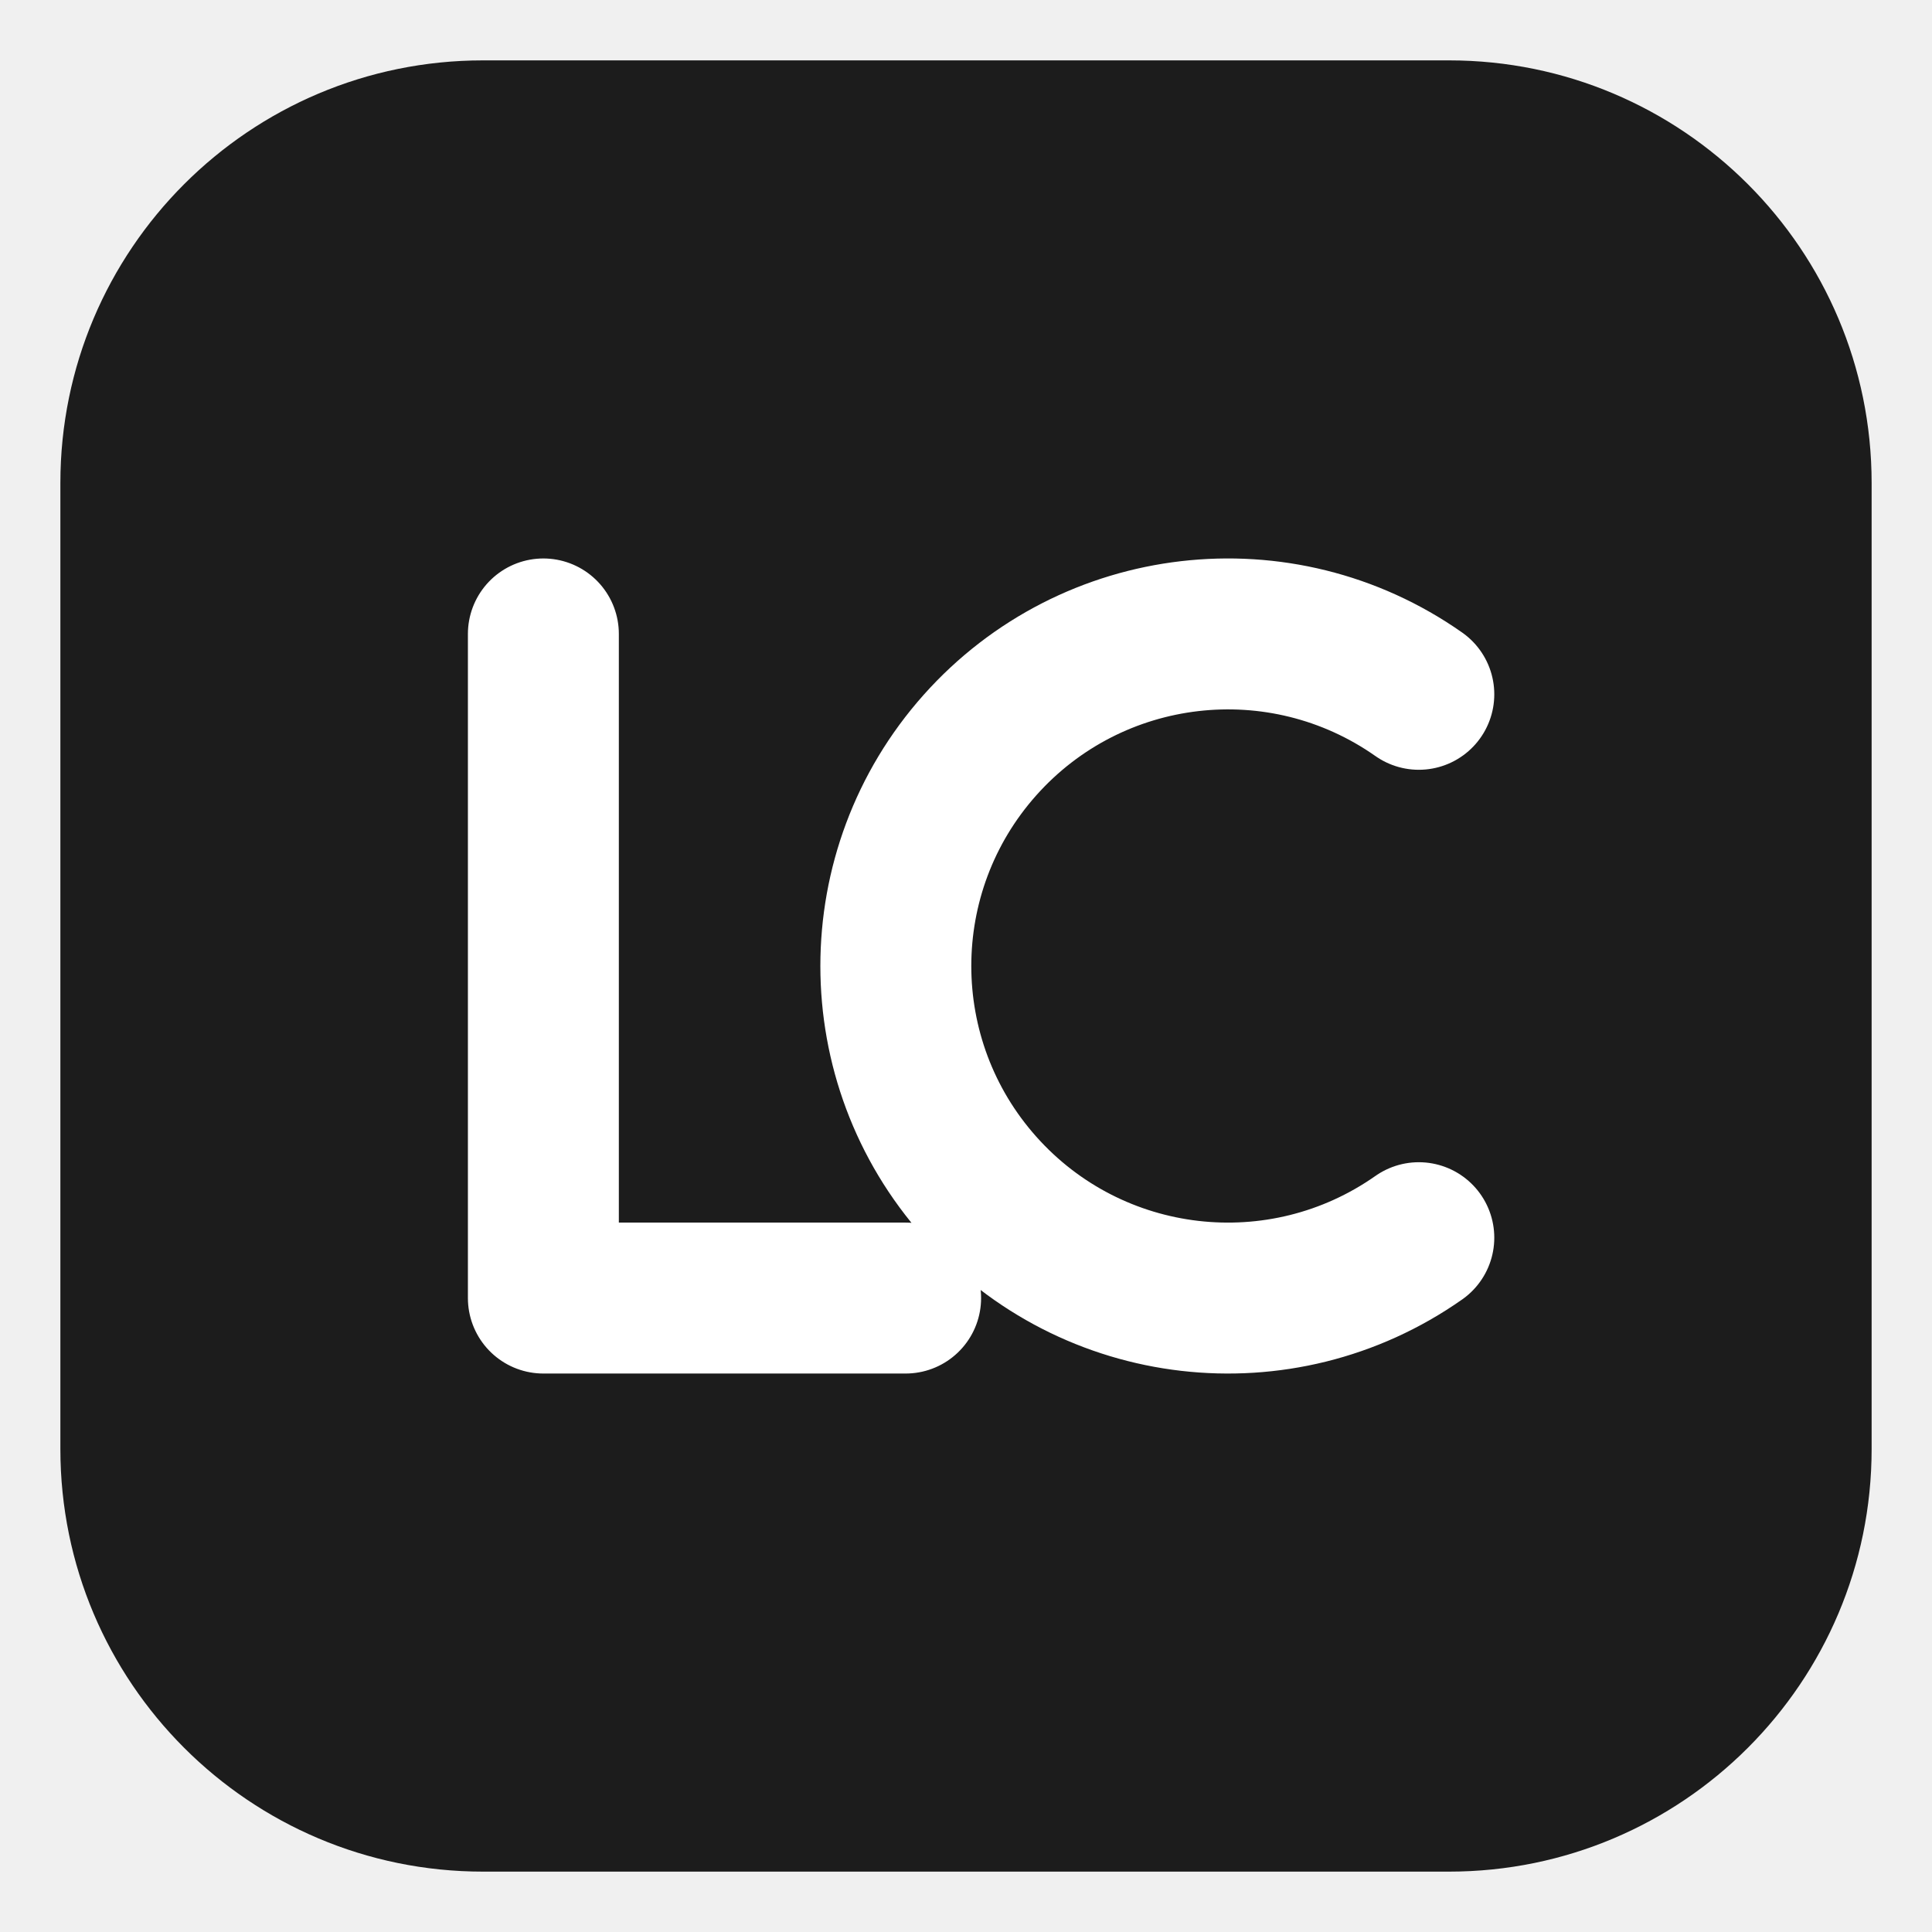
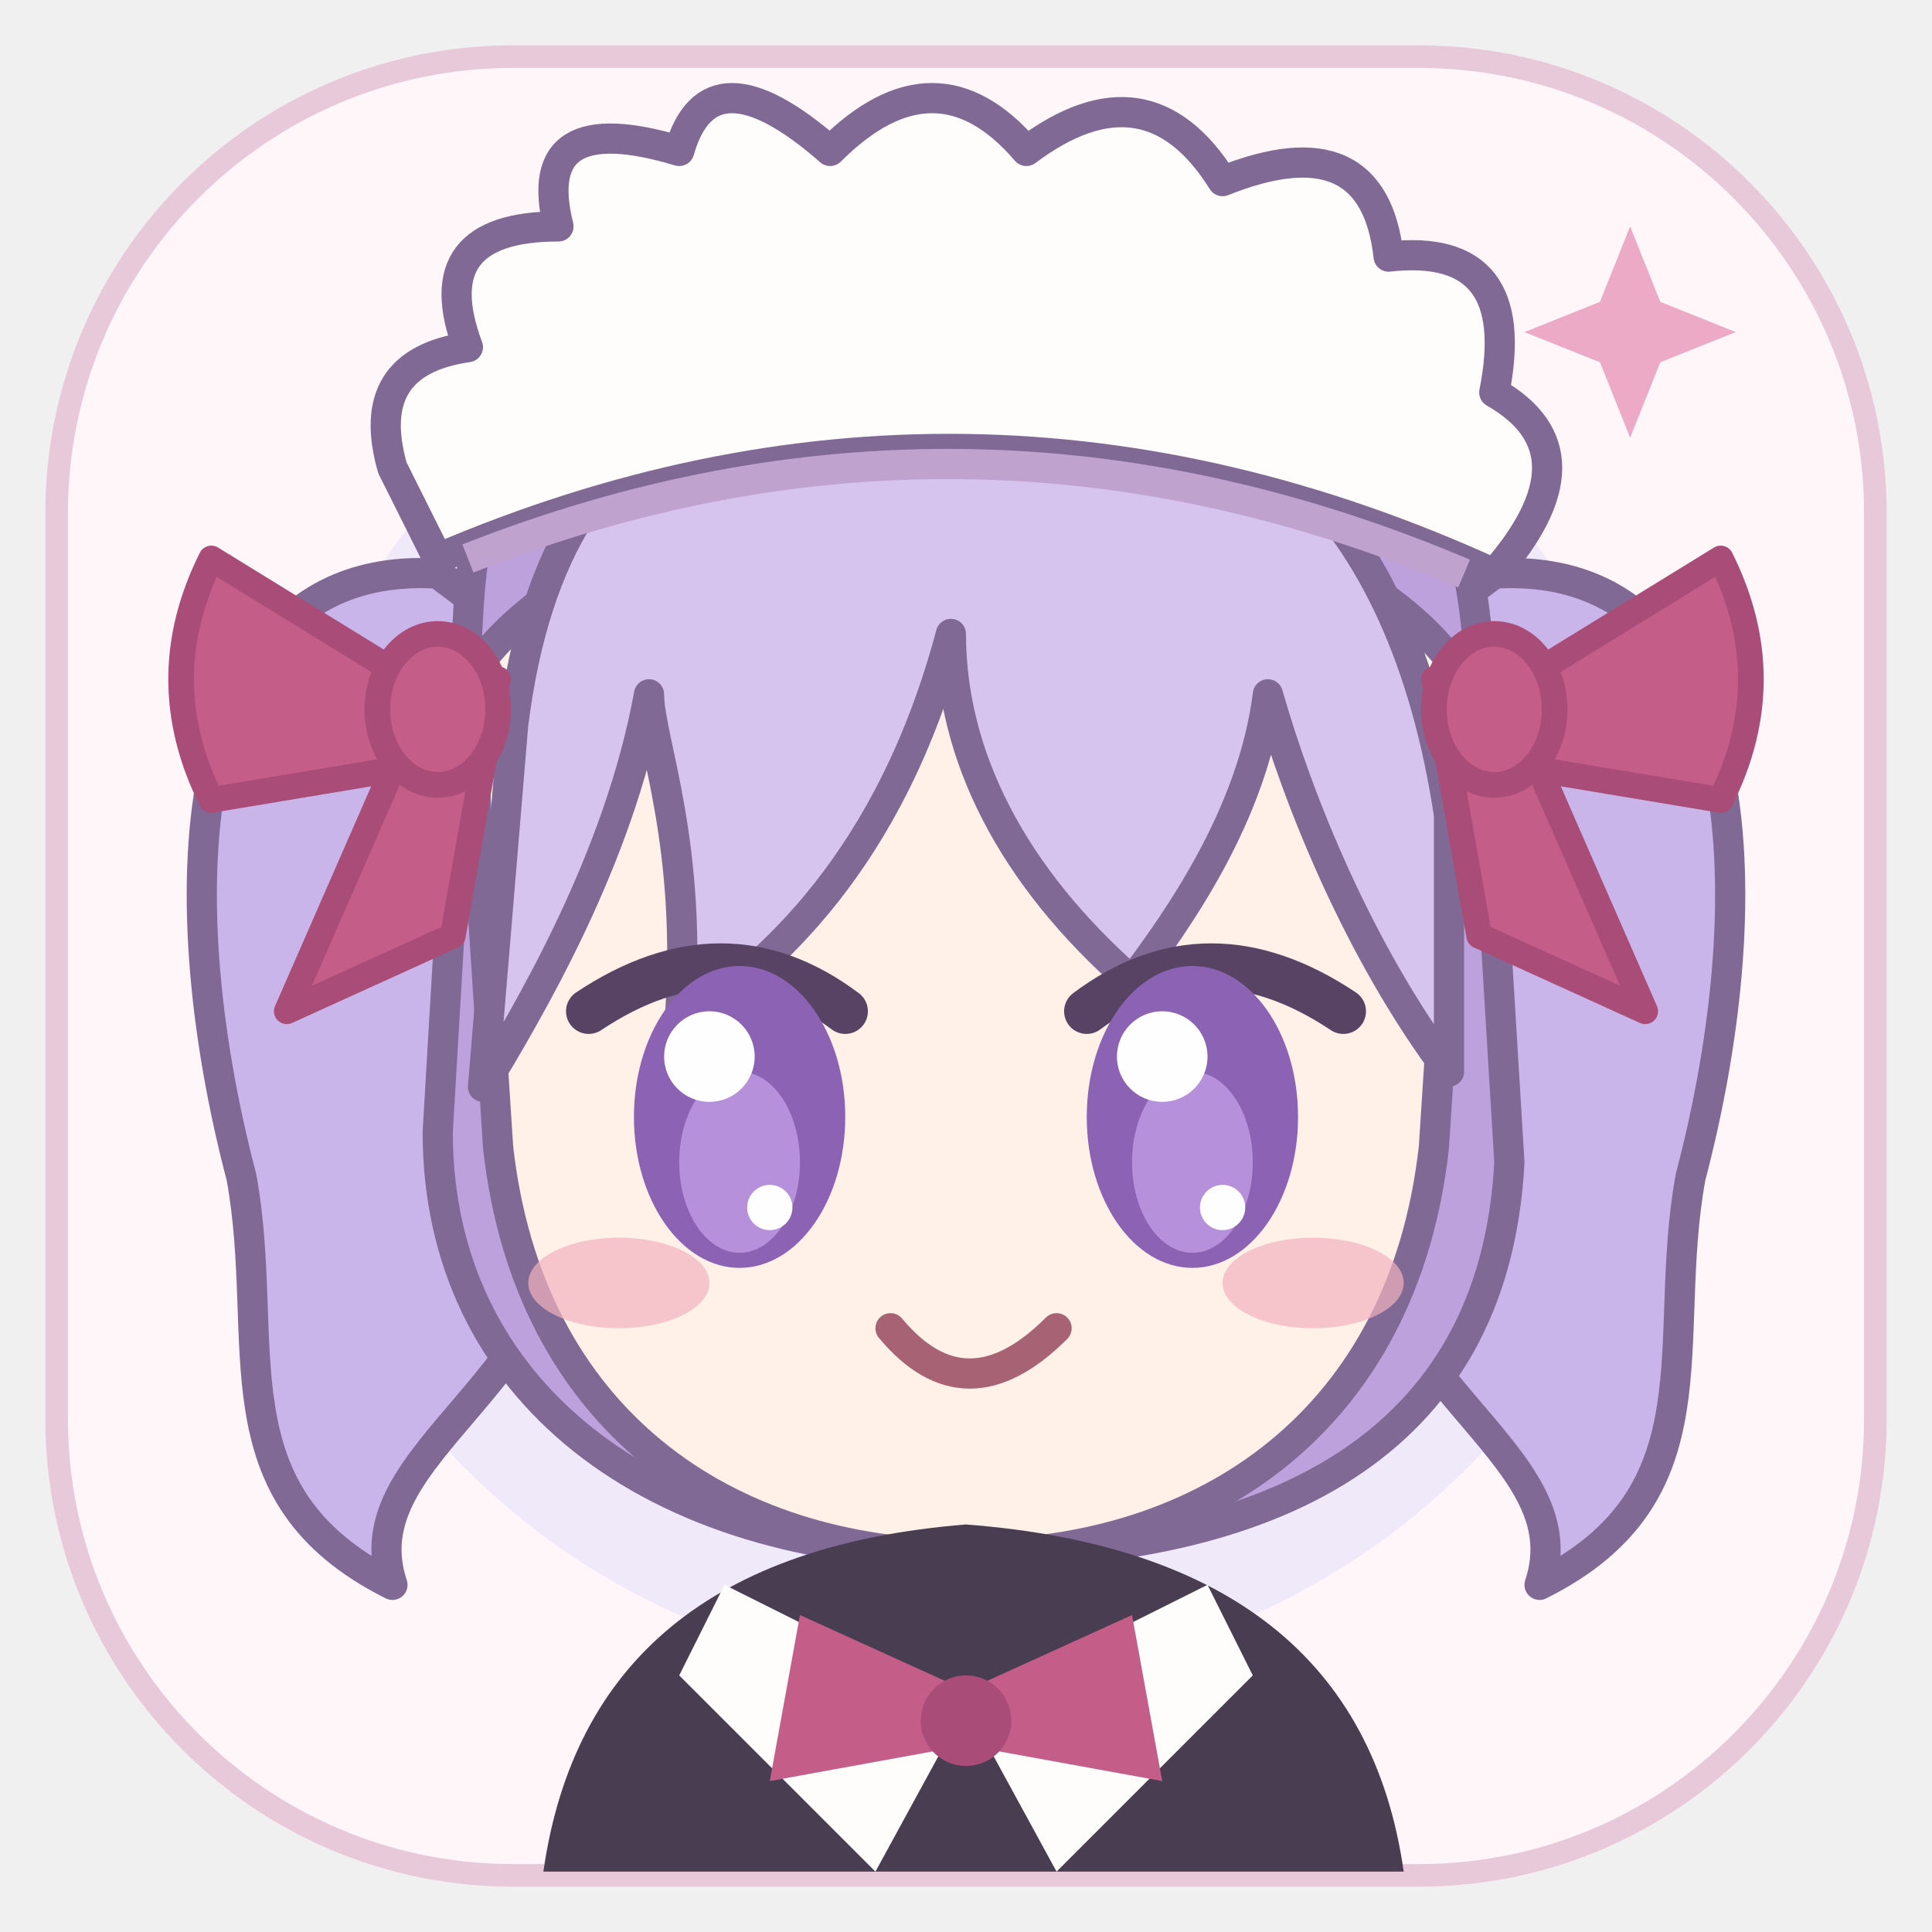
- <svg xmlns="http://www.w3.org/2000/svg" width="256" height="256" viewBox="0 0 64 64" fill="none">
-   <rect x="2" y="2" width="60" height="60" rx="14" fill="#1c1c1c" />
-   <path d="M18 21v22h12M47 23a11 11 0 1 0 0 18" stroke="white" stroke-width="5" stroke-linecap="round" stroke-linejoin="round" />
+ <svg xmlns="http://www.w3.org/2000/svg" width="256" height="256" viewBox="0 0 128 128" fill="none">
+   <rect x="3" y="3" width="122" height="122" rx="31" fill="#FFF6FA" />
+   <rect x="3.75" y="3.75" width="120.5" height="120.5" rx="30.25" stroke="#E8C9D9" stroke-width="1.5" />
+   <circle cx="64" cy="64" r="47" fill="#F0E9FA" />
+   <g stroke="#806994" stroke-width="2" stroke-linejoin="round">
+     <path d="M29 38C12 37 11 59 16 78C18 89 14 99 26 105C23 96 38 92 39 76L37 44Z" fill="#C9B5E9" />
+     <path d="M99 38C116 37 117 59 112 78C110 89 114 99 102 105C105 96 90 92 89 76L91 44Z" fill="#C9B5E9" />
+     <path d="M31 41C32 20 45 15 64 16C84 14 97 24 98 44L100 77C99 96 84 103 64 103C43 103 29 92 29 75Z" fill="#BDA1DC" />
+     <path d="M31 45C42 28 86 28 97 45L95 76C93 94 80 103 64 103C48 103 35 94 33 76Z" fill="#FFF0E8" />
+     <path d="M34 48C37 24 53 24 65 26C82 23 93 34 96 54L96 71C90 63 86 53 84 46C83 54 78 61 75 65C67 58 63 50 63 42C59 57 51 64 45 68C46 56 43 49 43 46C41 57 35 67 32 72Z" fill="#D7C4EE" />
+     <path d="M29 37L26 31Q24 24 31 23Q28 15 37 15Q35 7 45 10Q47 3 55 10Q62 3 68 10Q76 4 81 12Q91 8 92 17Q101 16 99 26Q106 30 99 38Q64 22 29 37Z" fill="#FFFDFC" />
+     <path d="M31 37Q64 24 97 38" stroke="#BFA2CD" />
+   </g>
+   <g fill="#C45E88" stroke="#A94D78" stroke-width="1.7" stroke-linejoin="round">
+     <path d="M27 45L14 37Q10 45 14 53L26 51L19 67L30 62L33 45Z" />
+     <path d="M101 45L114 37Q118 45 114 53L102 51L109 67L98 62L95 45Z" />
+     <ellipse cx="29" cy="47" rx="4" ry="5" />
+     <ellipse cx="99" cy="47" rx="4" ry="5" />
+   </g>
+   <path d="M39 67Q48 61 56 67M72 67Q80 61 89 67" stroke="#584365" stroke-width="3" stroke-linecap="round" />
+   <ellipse cx="49" cy="74" rx="7" ry="10" fill="#8C62B4" />
+   <ellipse cx="79" cy="74" rx="7" ry="10" fill="#8C62B4" />
+   <ellipse cx="49" cy="77" rx="4" ry="6" fill="#B790DC" />
+   <ellipse cx="79" cy="77" rx="4" ry="6" fill="#B790DC" />
+   <circle cx="47" cy="70" r="3" fill="#FFFEFF" />
+   <circle cx="77" cy="70" r="3" fill="#FFFEFF" />
+   <circle cx="51" cy="80" r="1.5" fill="#FFFEFF" />
+   <circle cx="81" cy="80" r="1.5" fill="#FFFEFF" />
+   <ellipse cx="41" cy="85" rx="6" ry="3" fill="#F3B3C0" fill-opacity=".7" />
+   <ellipse cx="87" cy="85" rx="6" ry="3" fill="#F3B3C0" fill-opacity=".7" />
+   <path d="M59 88Q64 94 70 88" stroke="#A76273" stroke-width="2" stroke-linecap="round" />
+   <path d="M36 124Q39 103 64 101Q90 103 93 124" fill="#493E51" />
+   <path d="M48 105L64 113L58 124L45 111ZM80 105L64 113L70 124L83 111Z" fill="#FFFDFC" />
+   <path d="M64 112L53 107L51 118L62 116ZM64 112L75 107L77 118L66 116Z" fill="#C45E88" />
+   <circle cx="64" cy="114" r="3" fill="#A94D78" />
+   <path d="M108 15L110 20L115 22L110 24L108 29L106 24L101 22L106 20Z" fill="#ECAAC6" />
</svg>
